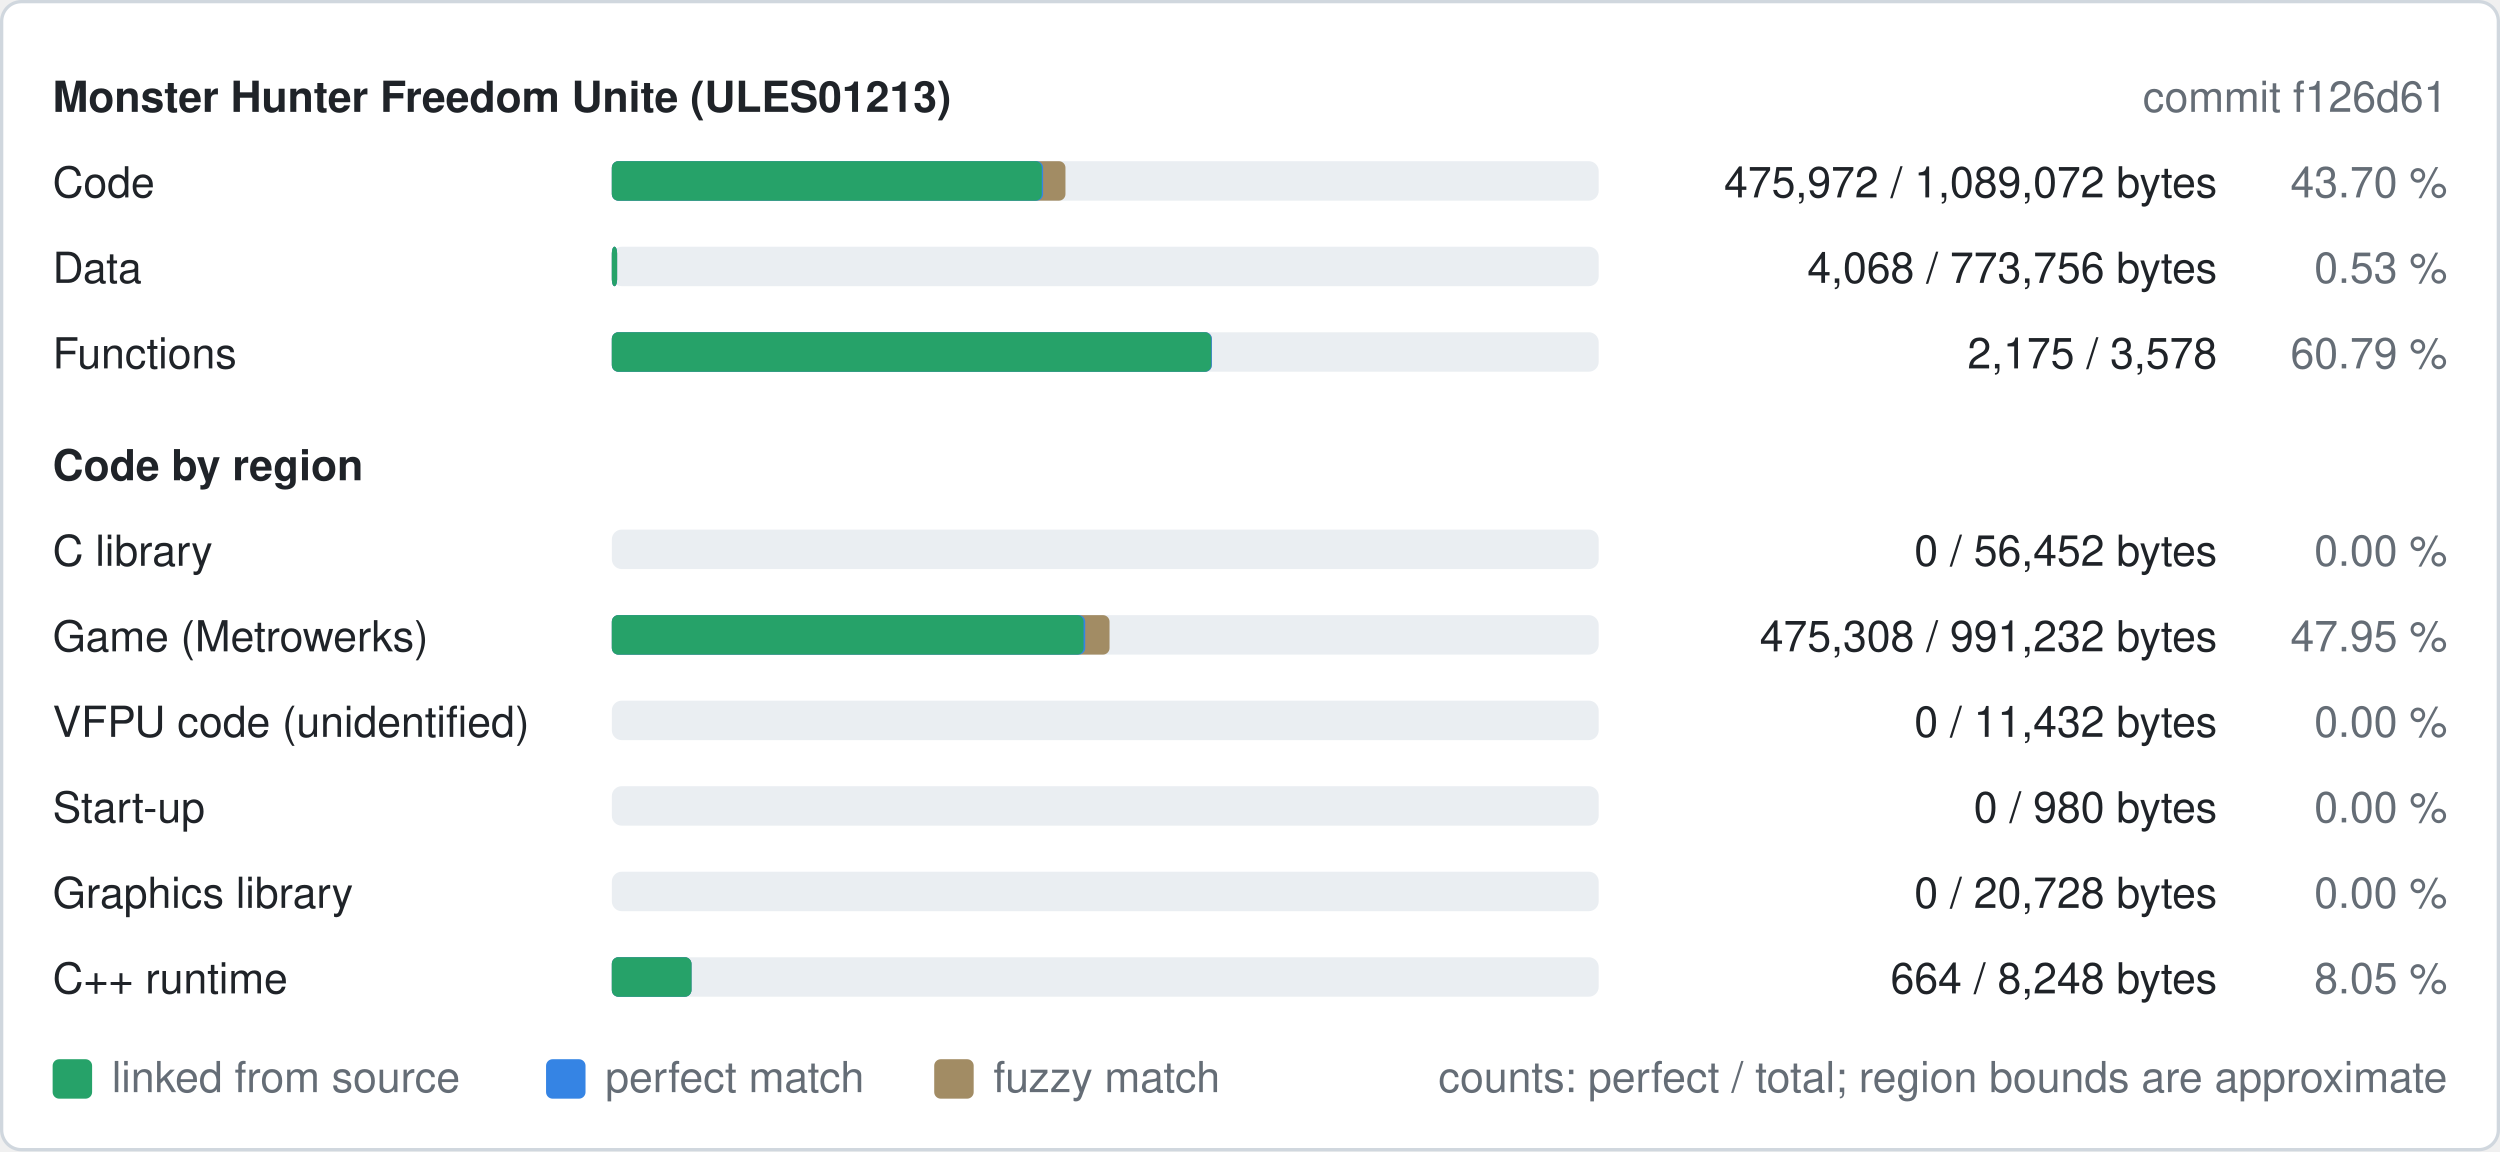
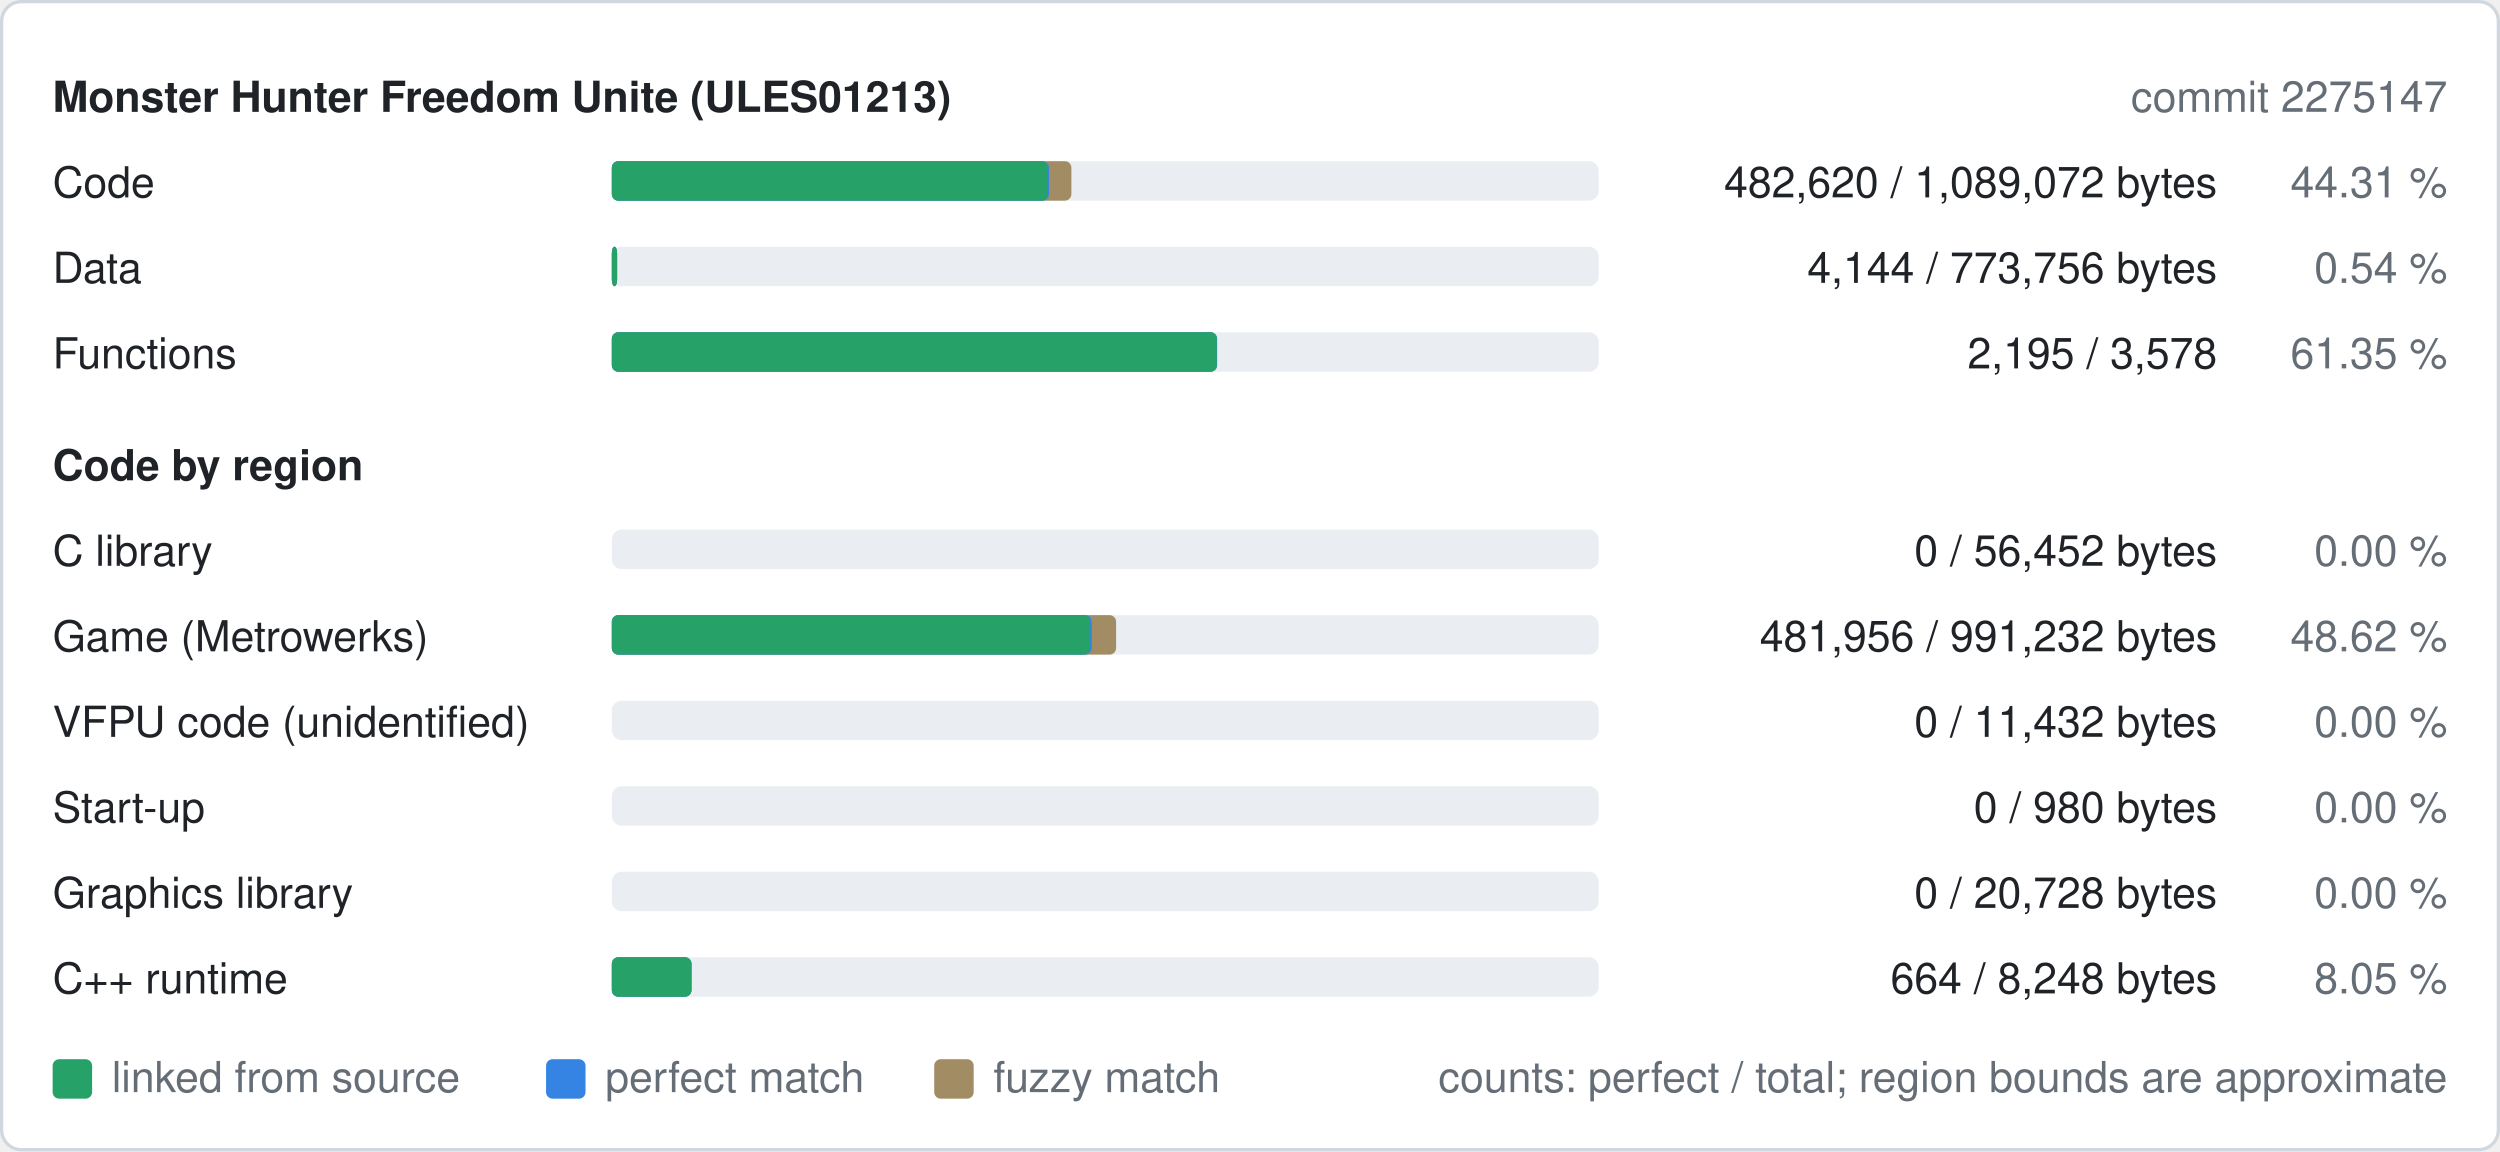
<svg xmlns="http://www.w3.org/2000/svg" width="760" height="350" viewBox="0 0 760 350" role="img" aria-label="Decompilation progress of ULES01213">
  <style>
text{font-family:-apple-system,BlinkMacSystemFont,"Segoe UI",Helvetica,Arial,sans-serif;font-size:13px}
.b{font-weight:600}
.bg{fill:#ffffff;stroke:#d0d7de}.t{fill:#1f2328}.m{fill:#656d76}.track{fill:#eaeef2}.fuzzy{fill:#a28c64}.perfect{fill:#3584e4}.linked{fill:#26a269}
@media (prefers-color-scheme: dark){.bg{fill:#0d1117;stroke:#30363d}.t{fill:#e6edf3}.m{fill:#8d96a0}.track{fill:#21262d}.fuzzy{fill:#a28c64}.perfect{fill:#3584e4}.linked{fill:#2ec27e}}
</style>
  <rect class="bg" x="0.5" y="0.5" width="759" height="349" rx="6" />
  <text class="t b" x="16" y="34">Monster Hunter Freedom Unite (ULES01213)</text>
-   <text class="m" x="744" y="34" text-anchor="end">commit f126d61</text>
+   <text class="m" x="744" y="34" text-anchor="end">commit 2275147</text>
  <text class="t" x="16" y="60">Code</text>
  <rect class="track" x="186" y="49" width="300" height="12" rx="3" />
-   <rect class="fuzzy" x="186" y="49" width="137.9" height="12" rx="2" />
-   <rect class="perfect" x="186" y="49" width="131.1" height="12" rx="2" />
-   <rect class="linked" x="186" y="49" width="130.7" height="12" rx="2" />
-   <text class="t" x="674" y="60" text-anchor="end">475,972 / 1,089,072 bytes</text>
-   <text class="m" x="744" y="60" text-anchor="end">43.70 %</text>
+   <rect class="fuzzy" x="186" y="49" width="139.7" height="12" rx="2" />
+   <rect class="perfect" x="186" y="49" width="132.9" height="12" rx="2" />
+   <rect class="linked" x="186" y="49" width="132.6" height="12" rx="2" />
+   <text class="t" x="674" y="60" text-anchor="end">482,620 / 1,089,072 bytes</text>
+   <text class="m" x="744" y="60" text-anchor="end">44.31 %</text>
  <text class="t" x="16" y="86">Data</text>
  <rect class="track" x="186" y="75" width="300" height="12" rx="3" />
  <rect class="fuzzy" x="186" y="75" width="1.6" height="12" rx="2" />
  <rect class="perfect" x="186" y="75" width="1.6" height="12" rx="2" />
  <rect class="linked" x="186" y="75" width="1.6" height="12" rx="2" />
-   <text class="t" x="674" y="86" text-anchor="end">4,068 / 773,756 bytes</text>
-   <text class="m" x="744" y="86" text-anchor="end">0.53 %</text>
+   <text class="t" x="674" y="86" text-anchor="end">4,144 / 773,756 bytes</text>
+   <text class="m" x="744" y="86" text-anchor="end">0.54 %</text>
  <text class="t" x="16" y="112">Functions</text>
  <rect class="track" x="186" y="101" width="300" height="12" rx="3" />
-   <rect class="fuzzy" x="186" y="101" width="182.4" height="12" rx="2" />
-   <rect class="perfect" x="186" y="101" width="182.4" height="12" rx="2" />
-   <rect class="linked" x="186" y="101" width="182.2" height="12" rx="2" />
-   <text class="t" x="674" y="112" text-anchor="end">2,175 / 3,578</text>
-   <text class="m" x="744" y="112" text-anchor="end">60.79 %</text>
+   <rect class="fuzzy" x="186" y="101" width="184.0" height="12" rx="2" />
+   <rect class="perfect" x="186" y="101" width="184.0" height="12" rx="2" />
+   <rect class="linked" x="186" y="101" width="183.9" height="12" rx="2" />
+   <text class="t" x="674" y="112" text-anchor="end">2,195 / 3,578</text>
+   <text class="m" x="744" y="112" text-anchor="end">61.35 %</text>
  <text class="t b" x="16" y="146">Code by region</text>
  <text class="t" x="16" y="172">C library</text>
  <rect class="track" x="186" y="161" width="300" height="12" rx="3" />
  <text class="t" x="674" y="172" text-anchor="end">0 / 56,452 bytes</text>
  <text class="m" x="744" y="172" text-anchor="end">0.00 %</text>
  <text class="t" x="16" y="198">Game (Metrowerks)</text>
  <rect class="track" x="186" y="187" width="300" height="12" rx="3" />
-   <rect class="fuzzy" x="186" y="187" width="151.3" height="12" rx="2" />
-   <rect class="perfect" x="186" y="187" width="143.9" height="12" rx="2" />
-   <rect class="linked" x="186" y="187" width="143.4" height="12" rx="2" />
-   <text class="t" x="674" y="198" text-anchor="end">475,308 / 991,232 bytes</text>
-   <text class="m" x="744" y="198" text-anchor="end">47.95 %</text>
+   <rect class="fuzzy" x="186" y="187" width="153.3" height="12" rx="2" />
+   <rect class="perfect" x="186" y="187" width="145.9" height="12" rx="2" />
+   <rect class="linked" x="186" y="187" width="145.4" height="12" rx="2" />
+   <text class="t" x="674" y="198" text-anchor="end">481,956 / 991,232 bytes</text>
+   <text class="m" x="744" y="198" text-anchor="end">48.62 %</text>
  <text class="t" x="16" y="224">VFPU code (unidentified)</text>
  <rect class="track" x="186" y="213" width="300" height="12" rx="3" />
  <text class="t" x="674" y="224" text-anchor="end">0 / 11,432 bytes</text>
  <text class="m" x="744" y="224" text-anchor="end">0.00 %</text>
  <text class="t" x="16" y="250">Start-up</text>
  <rect class="track" x="186" y="239" width="300" height="12" rx="3" />
  <text class="t" x="674" y="250" text-anchor="end">0 / 980 bytes</text>
  <text class="m" x="744" y="250" text-anchor="end">0.00 %</text>
  <text class="t" x="16" y="276">Graphics library</text>
  <rect class="track" x="186" y="265" width="300" height="12" rx="3" />
  <text class="t" x="674" y="276" text-anchor="end">0 / 20,728 bytes</text>
  <text class="m" x="744" y="276" text-anchor="end">0.00 %</text>
  <text class="t" x="16" y="302">C++ runtime</text>
  <rect class="track" x="186" y="291" width="300" height="12" rx="3" />
  <rect class="fuzzy" x="186" y="291" width="24.2" height="12" rx="2" />
  <rect class="perfect" x="186" y="291" width="24.2" height="12" rx="2" />
  <rect class="linked" x="186" y="291" width="24.2" height="12" rx="2" />
  <text class="t" x="674" y="302" text-anchor="end">664 / 8,248 bytes</text>
  <text class="m" x="744" y="302" text-anchor="end">8.05 %</text>
  <rect class="linked" x="16" y="322" width="12" height="12" rx="2" />
  <text class="m" x="34" y="332">linked from source</text>
  <rect class="perfect" x="166" y="322" width="12" height="12" rx="2" />
  <text class="m" x="184" y="332">perfect match</text>
  <rect class="fuzzy" x="284" y="322" width="12" height="12" rx="2" />
  <text class="m" x="302" y="332">fuzzy match</text>
  <text class="m" x="744" y="332" text-anchor="end">counts: perfect / total; region bounds are approximate</text>
</svg>
